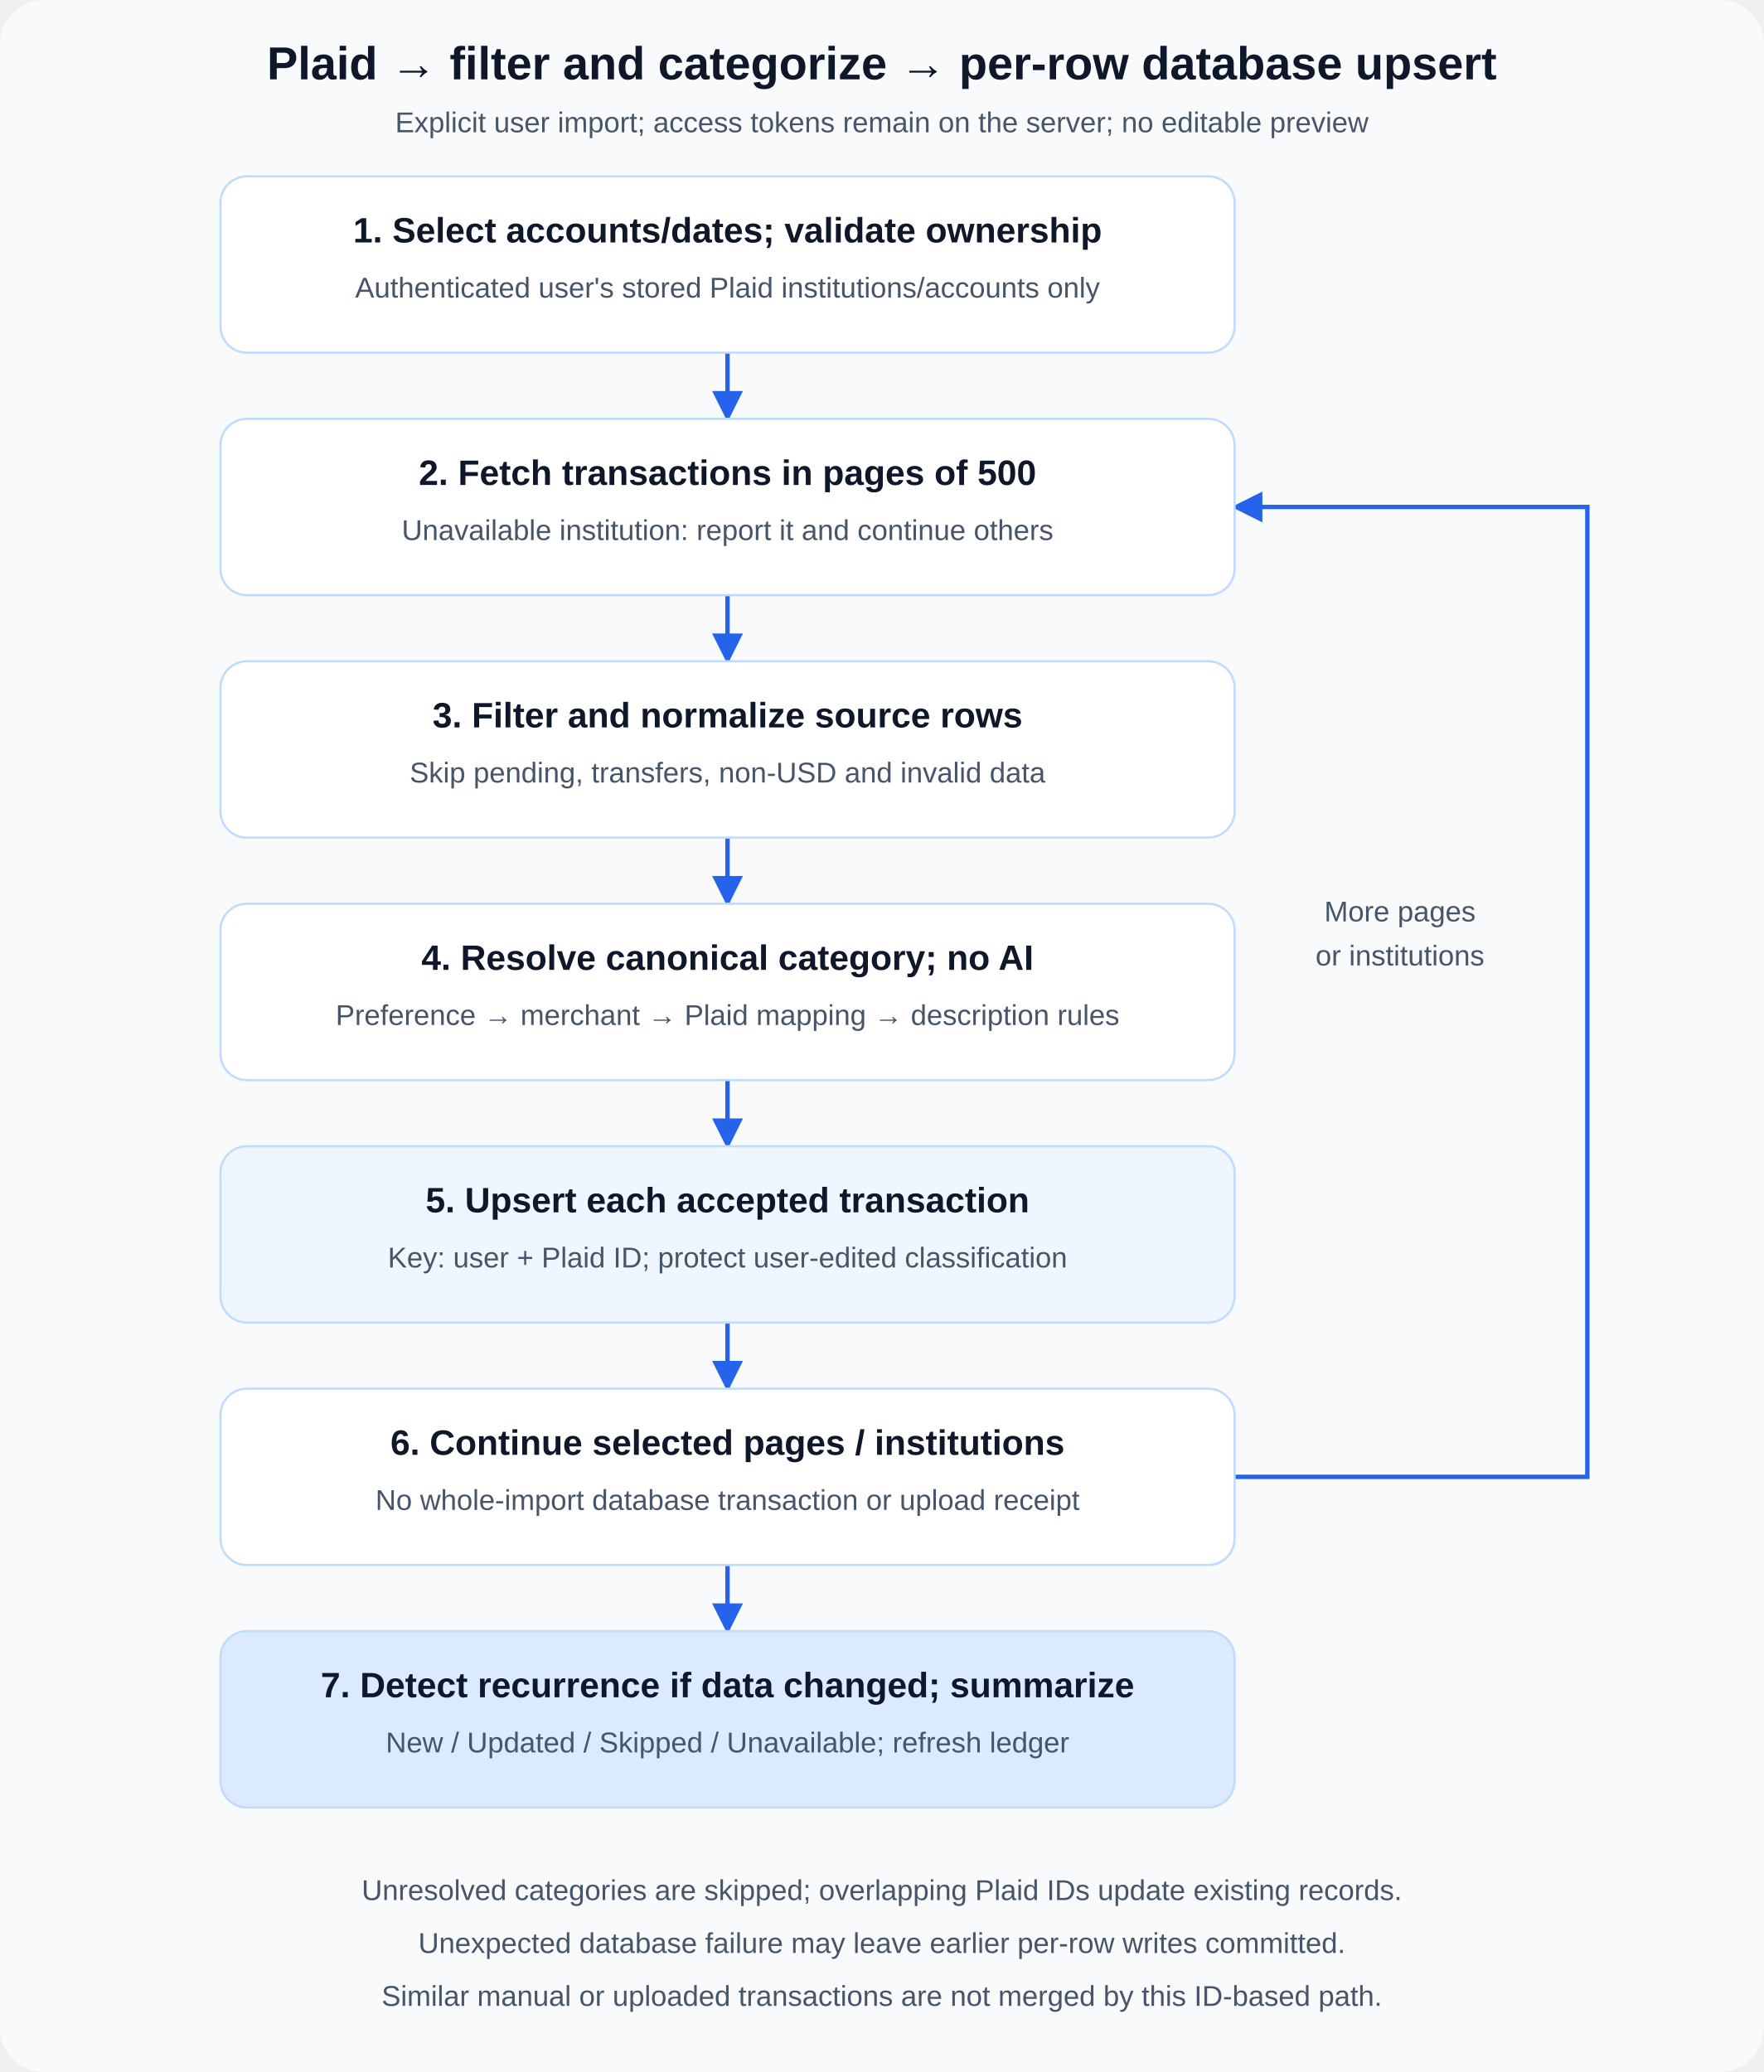
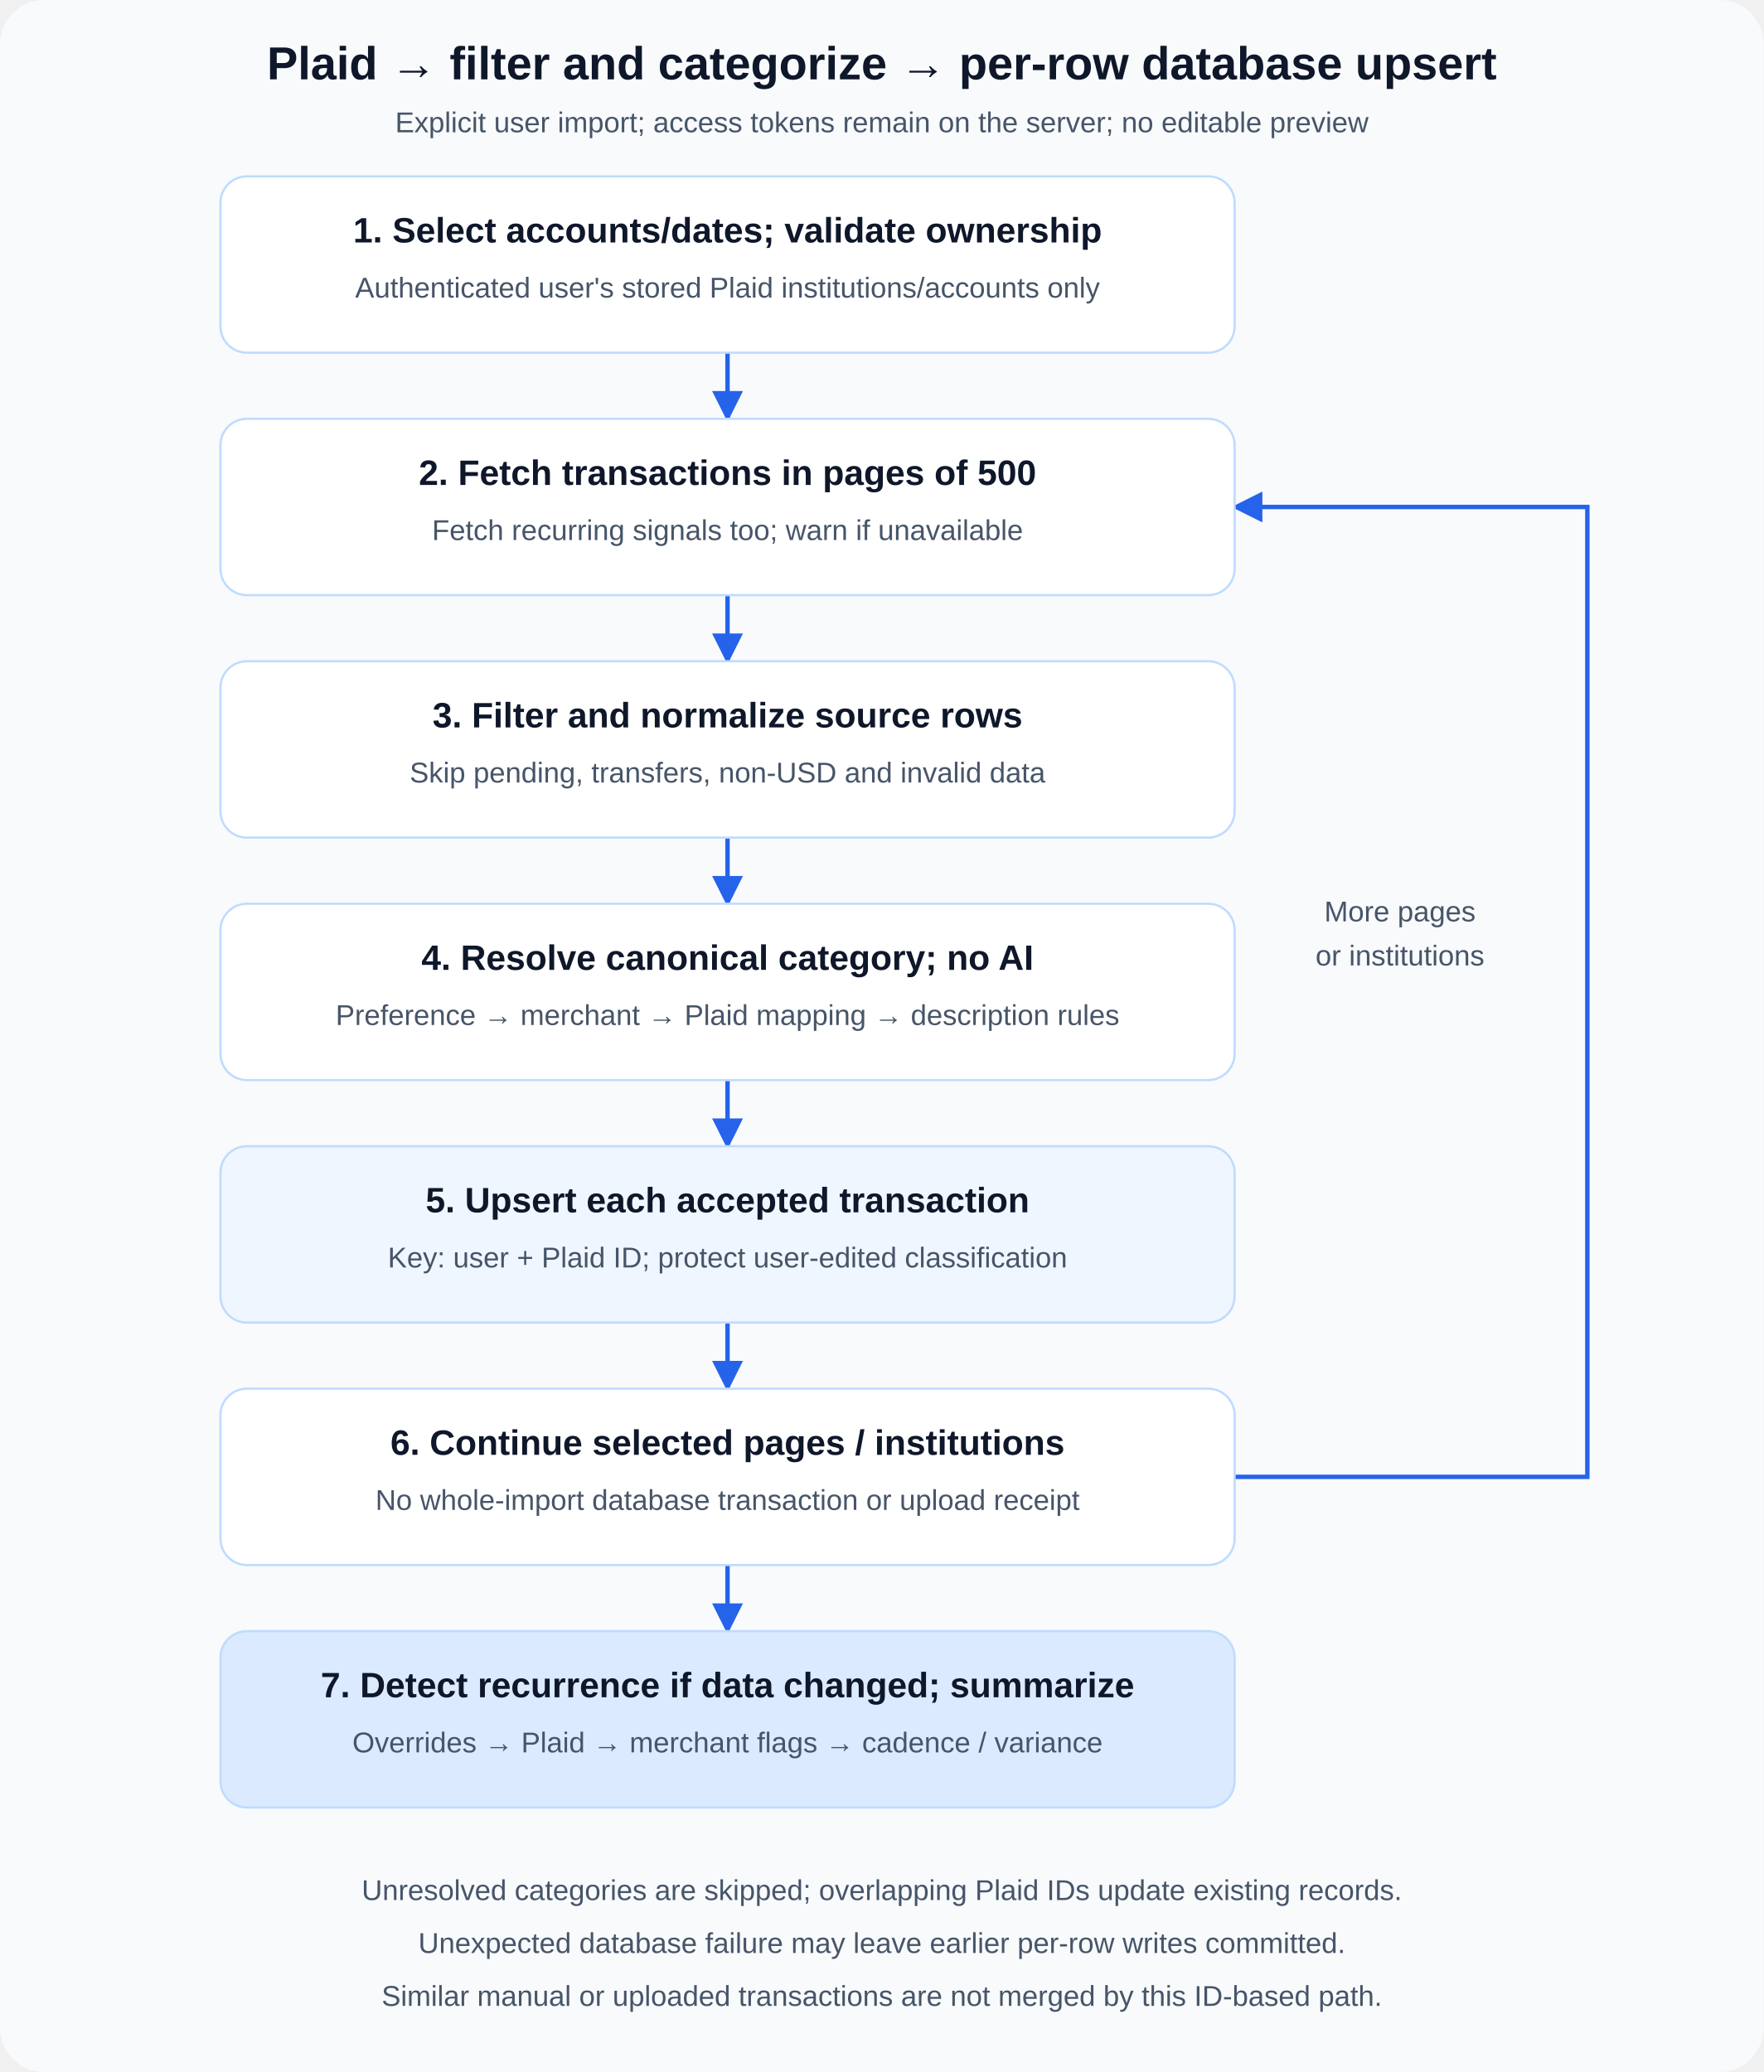
<svg xmlns="http://www.w3.org/2000/svg" width="800" height="940" viewBox="0 0 800 940" role="img" aria-labelledby="title desc">
  <defs>
    <marker id="arrow" viewBox="0 0 10 10" refX="9" refY="5" markerWidth="7" markerHeight="7" orient="auto-start-reverse">
      <path d="M0 0L10 5L0 10Z" fill="#2563eb" />
    </marker>
  </defs>
  <rect width="800" height="940" rx="20" fill="#f8fafc" />
  <g font-family="Arial, sans-serif" text-anchor="middle" fill="#0f172a">
    <text x="400" y="36" font-size="21" font-weight="700">Plaid → filter and categorize → per-row database upsert</text>
    <text x="400" y="60" font-size="13" fill="#475569">Explicit user import; access tokens remain on the server; no editable preview</text>
    <g fill="none" stroke="#2563eb" stroke-width="2" marker-end="url(#arrow)">
      <path d="M330 160V190" />
      <path d="M330 270V300" />
      <path d="M330 380V410" />
      <path d="M330 490V520" />
      <path d="M330 600V630" />
      <path d="M330 710V740" />
      <path d="M560 670H720V230H560" />
    </g>
    <g stroke="#bfdbfe" fill="#ffffff">
      <rect x="100" y="80" width="460" height="80" rx="12" />
      <rect x="100" y="190" width="460" height="80" rx="12" />
      <rect x="100" y="300" width="460" height="80" rx="12" />
      <rect x="100" y="410" width="460" height="80" rx="12" />
      <rect x="100" y="520" width="460" height="80" rx="12" fill="#eff6ff" />
      <rect x="100" y="630" width="460" height="80" rx="12" />
      <rect x="100" y="740" width="460" height="80" rx="12" fill="#dbeafe" />
    </g>
    <g font-size="16" font-weight="700">
      <text x="330" y="110">1. Select accounts/dates; validate ownership</text>
      <text x="330" y="220">2. Fetch transactions in pages of 500</text>
      <text x="330" y="330">3. Filter and normalize source rows</text>
      <text x="330" y="440">4. Resolve canonical category; no AI</text>
      <text x="330" y="550">5. Upsert each accepted transaction</text>
      <text x="330" y="660">6. Continue selected pages / institutions</text>
      <text x="330" y="770">7. Detect recurrence if data changed; summarize</text>
    </g>
    <g font-size="13" fill="#475569">
      <text x="330" y="135">Authenticated user's stored Plaid institutions/accounts only</text>
-       <text x="330" y="245">Unavailable institution: report it and continue others</text>
+       <text x="330" y="245">Fetch recurring signals too; warn if unavailable</text>
      <text x="330" y="355">Skip pending, transfers, non-USD and invalid data</text>
      <text x="330" y="465">Preference → merchant → Plaid mapping → description rules</text>
      <text x="330" y="575">Key: user + Plaid ID; protect user-edited classification</text>
      <text x="330" y="685">No whole-import database transaction or upload receipt</text>
-       <text x="330" y="795">New / Updated / Skipped / Unavailable; refresh ledger</text>
+       <text x="330" y="795">Overrides → Plaid → merchant flags → cadence / variance</text>
      <text x="635" y="418">More pages</text>
      <text x="635" y="438">or institutions</text>
      <text x="400" y="862">Unresolved categories are skipped; overlapping Plaid IDs update existing records.</text>
      <text x="400" y="886">Unexpected database failure may leave earlier per-row writes committed.</text>
      <text x="400" y="910">Similar manual or uploaded transactions are not merged by this ID-based path.</text>
    </g>
  </g>
</svg>
